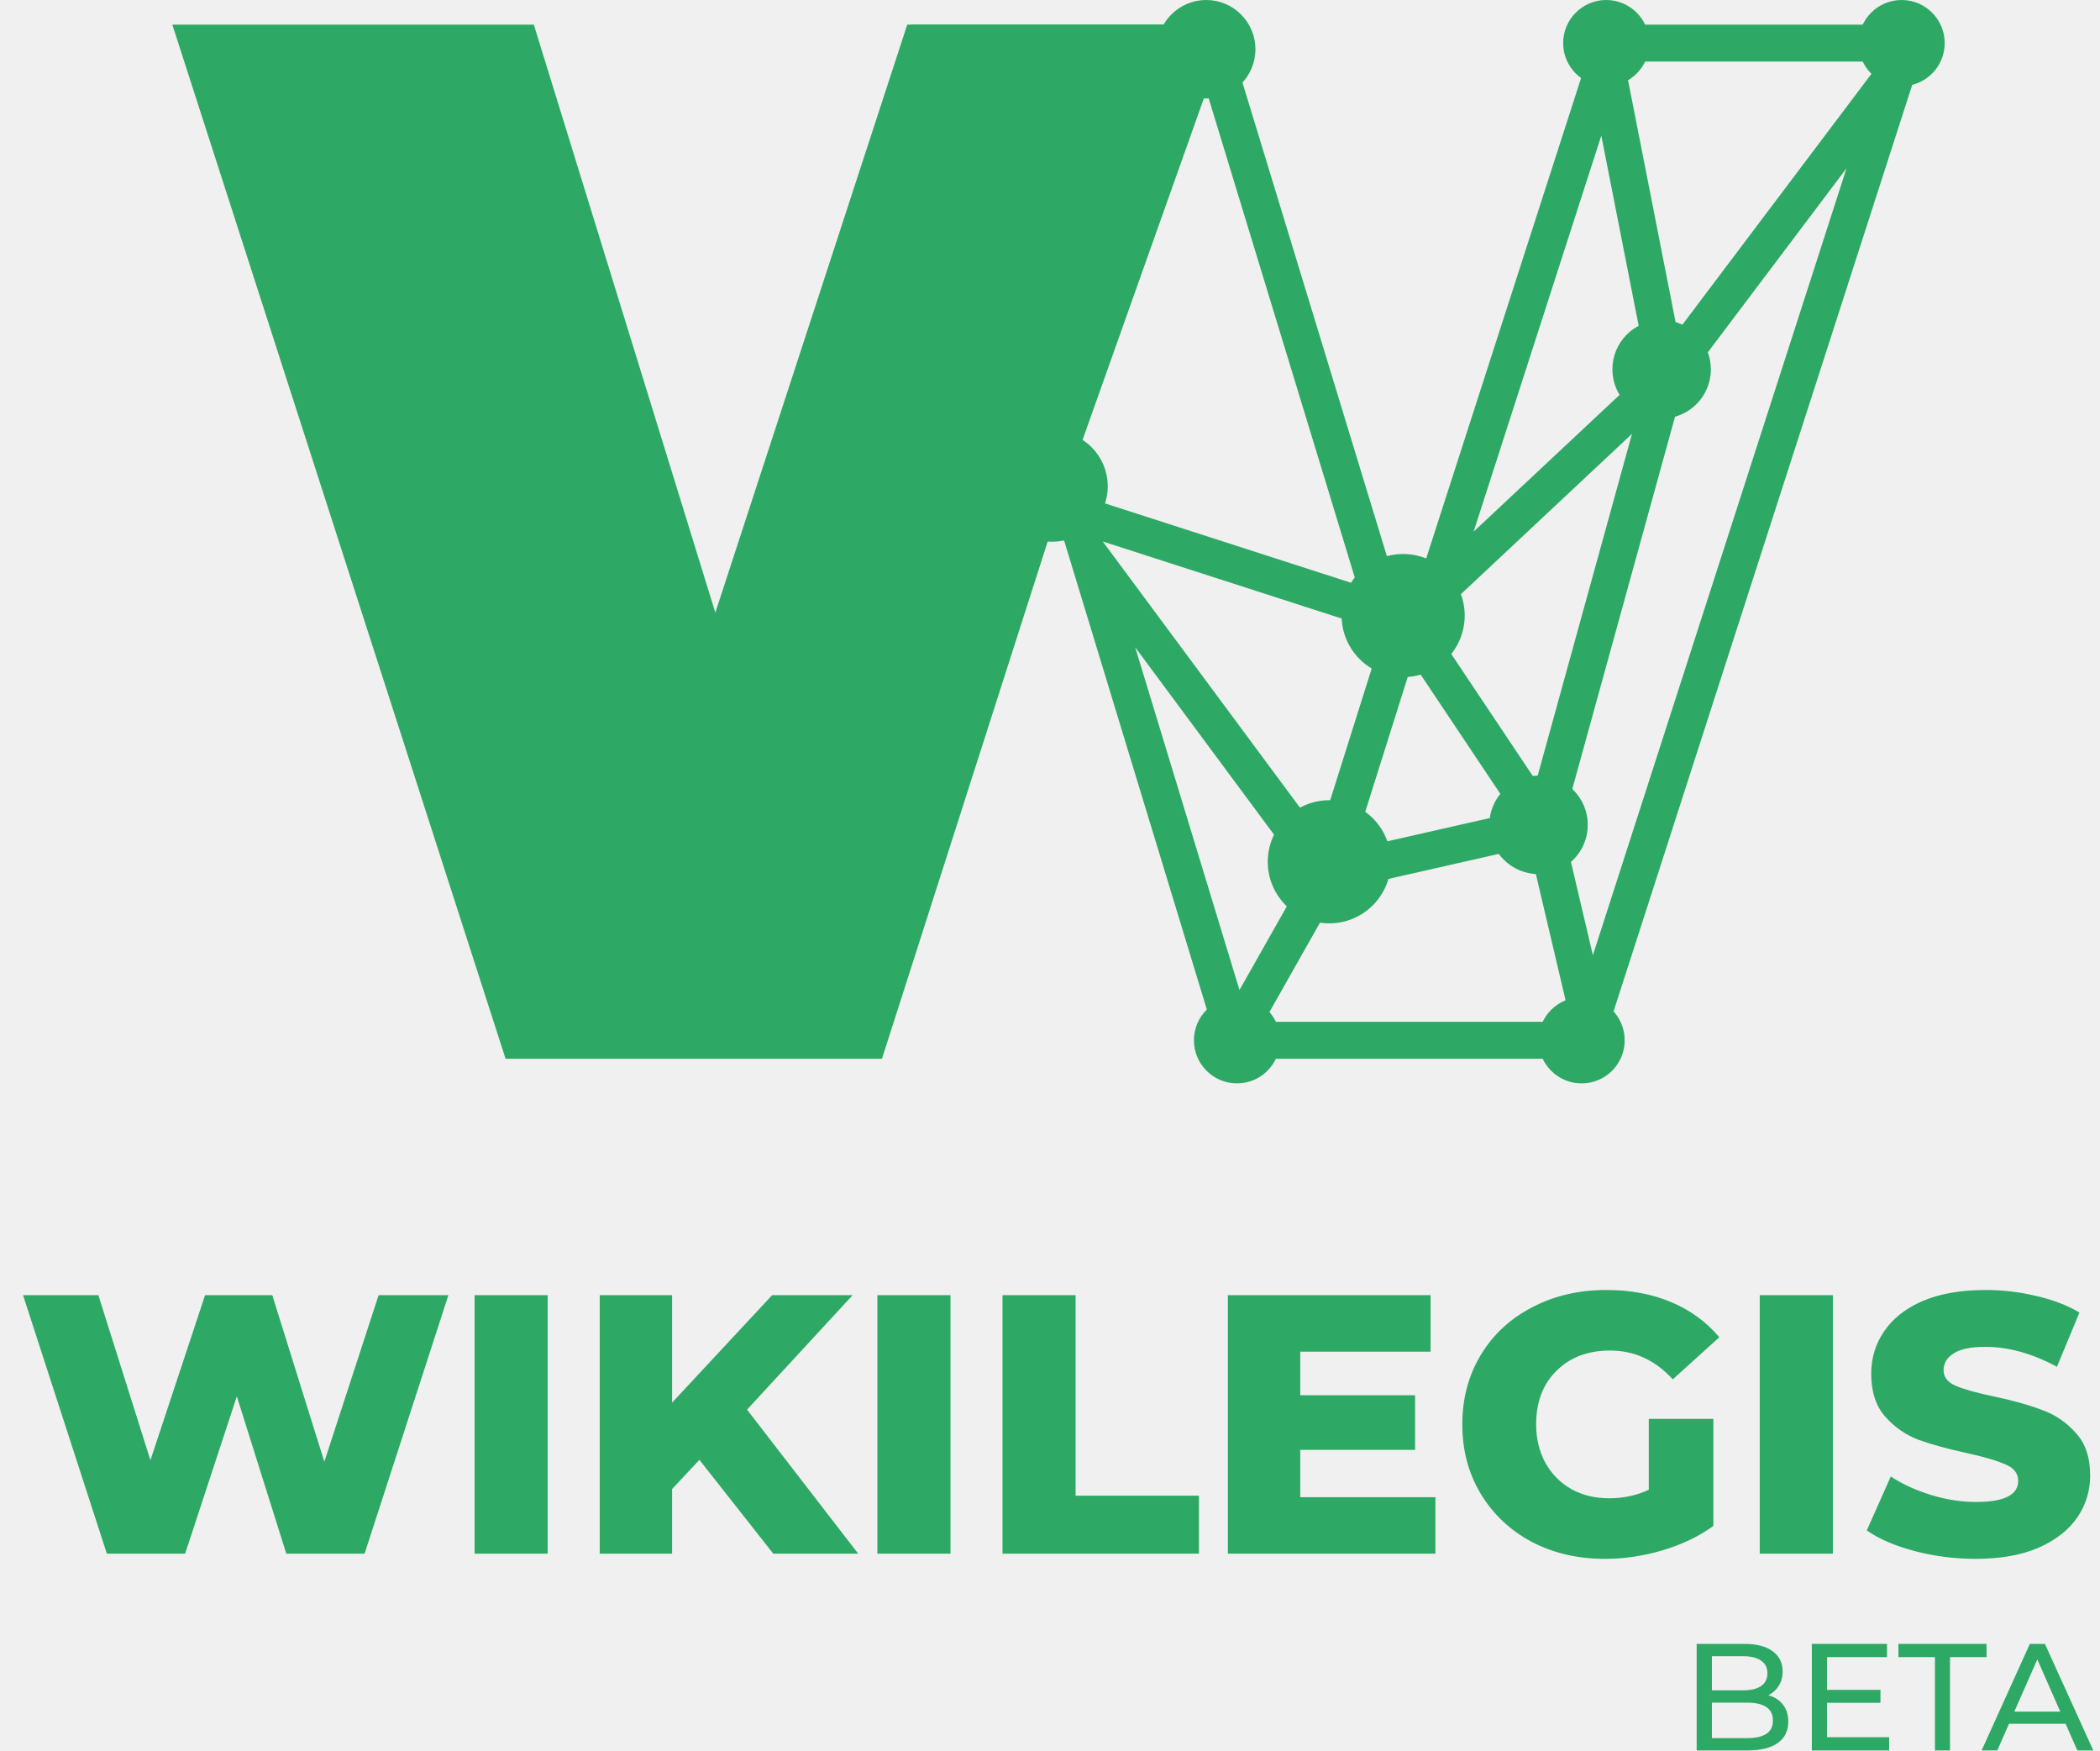
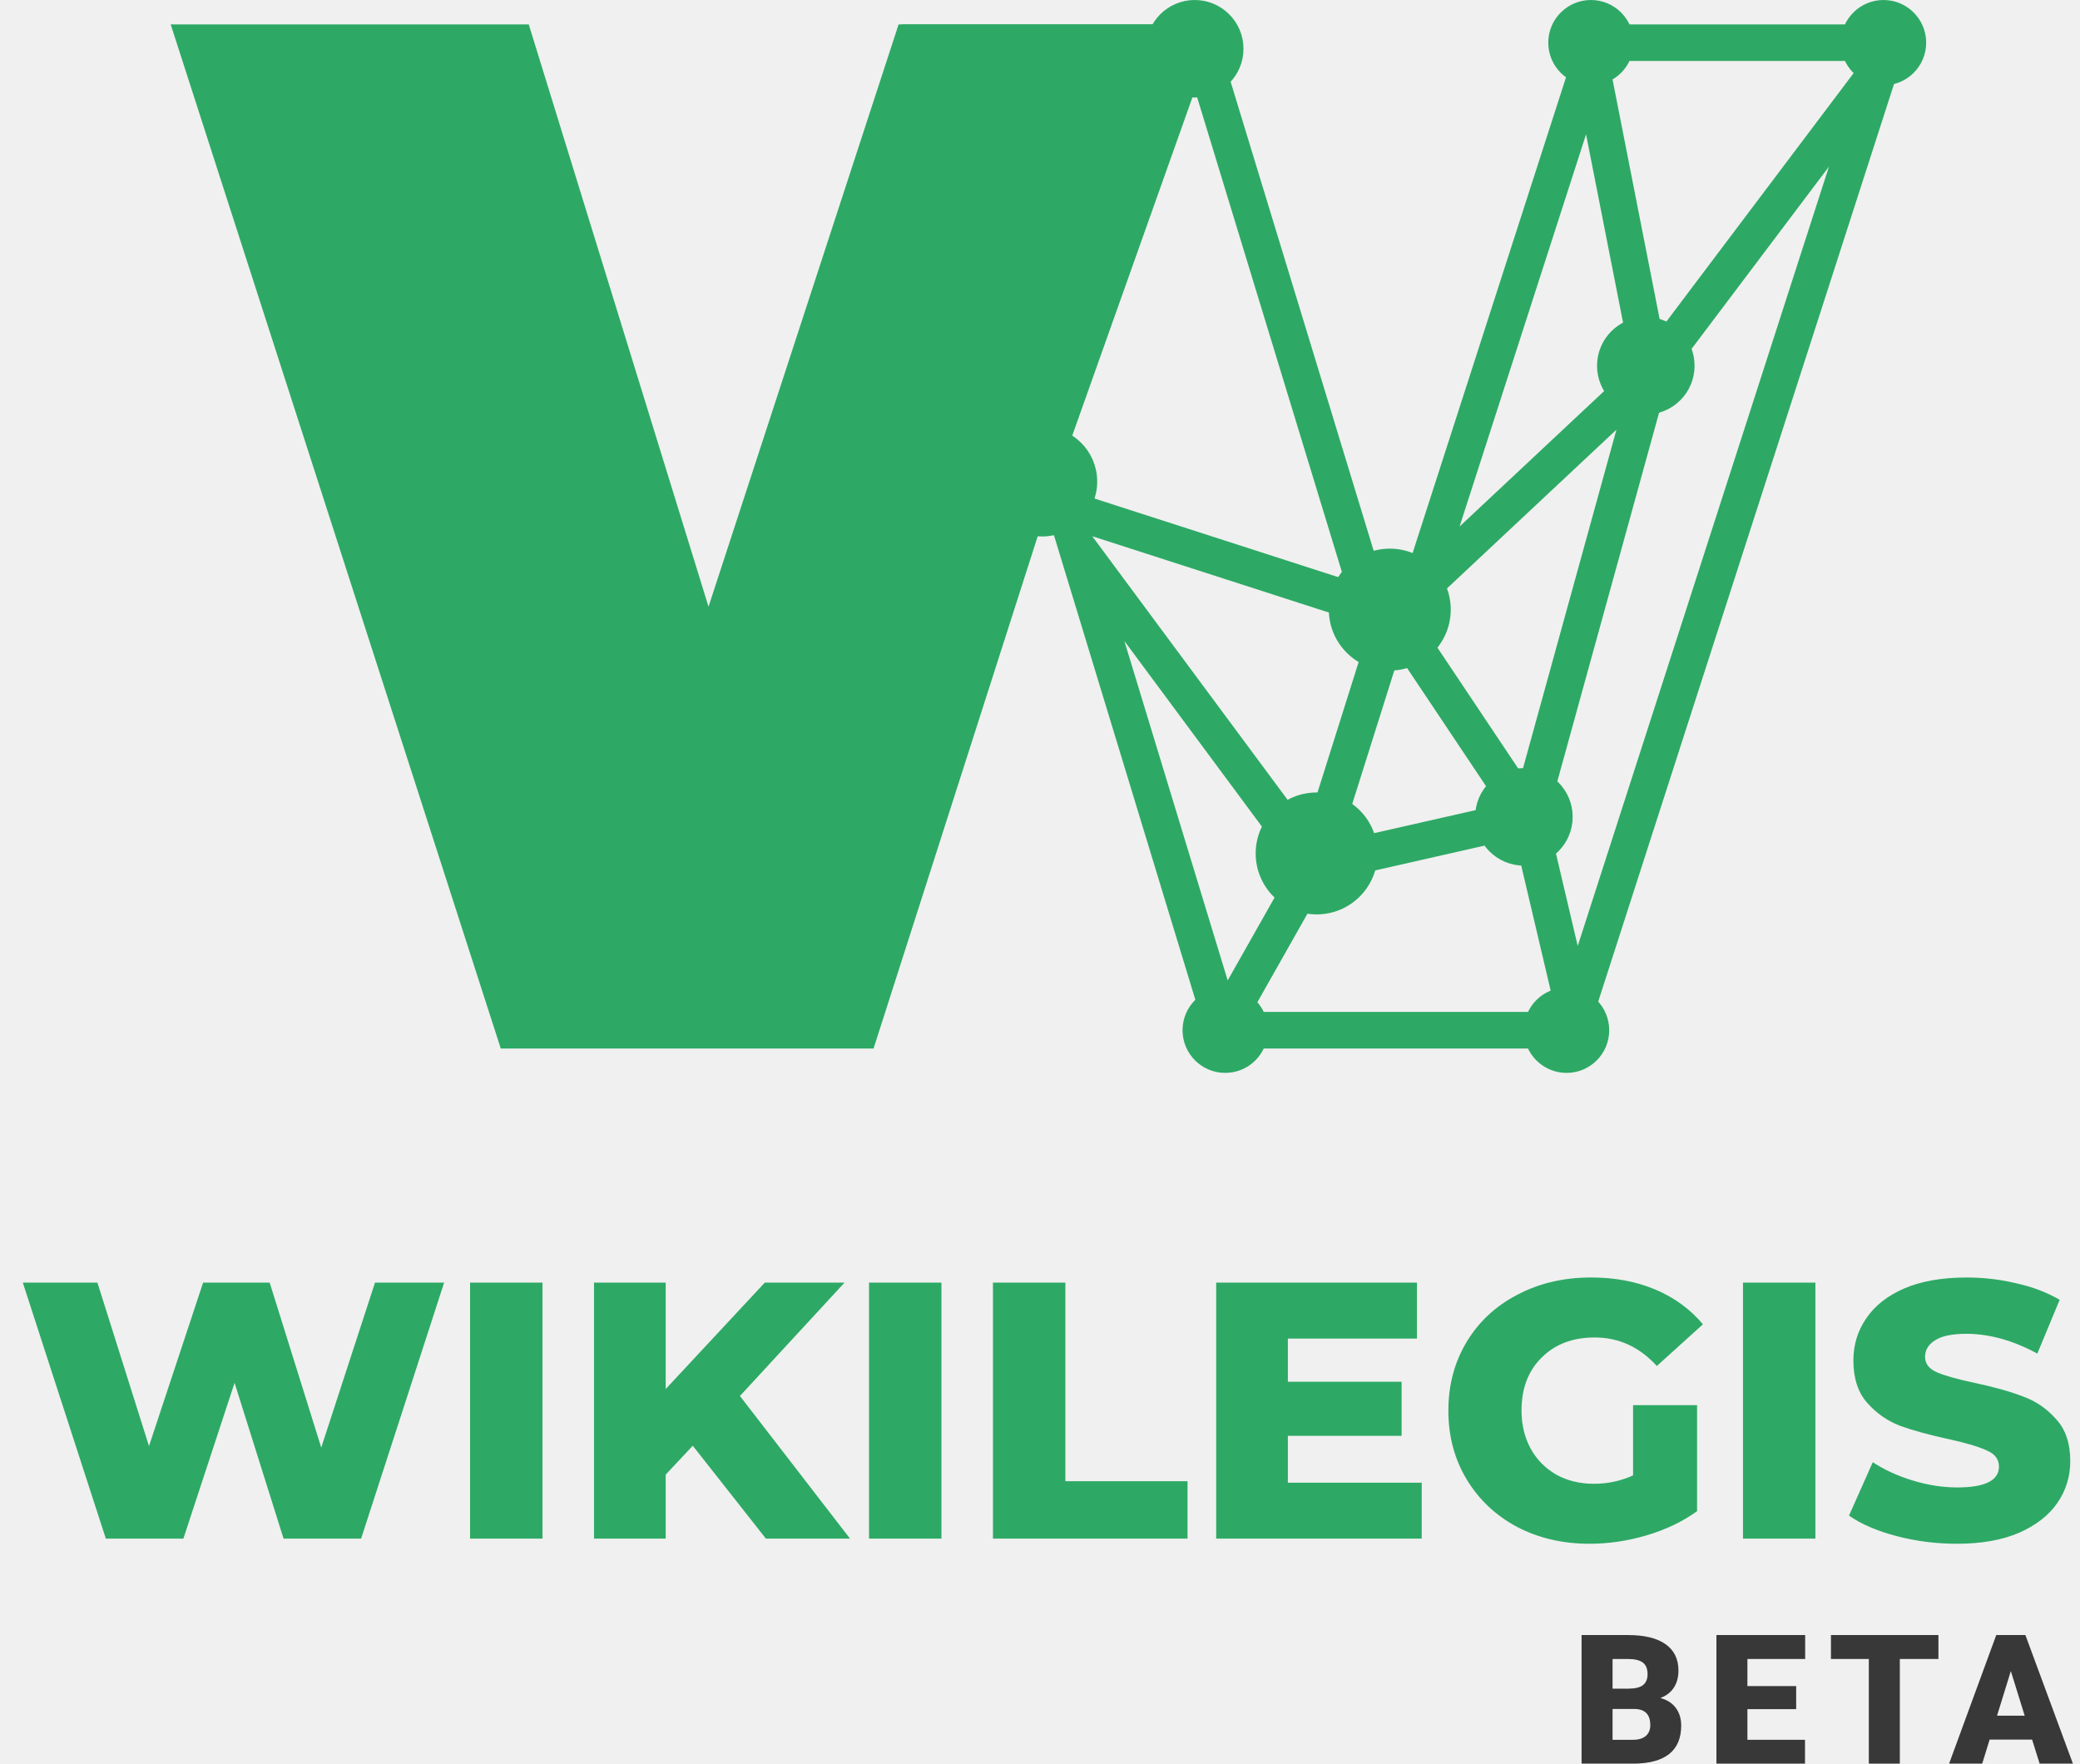
- <svg xmlns="http://www.w3.org/2000/svg" width="138" height="115" viewBox="0 0 138 115" fill="none">
-   <path d="M116.205 111.37C116.612 111.483 116.932 111.69 117.165 111.99C117.398 112.283 117.515 112.657 117.515 113.11C117.515 113.717 117.285 114.183 116.825 114.51C116.372 114.837 115.708 115 114.835 115H111.495V108H114.635C115.435 108 116.052 108.16 116.485 108.48C116.925 108.8 117.145 109.243 117.145 109.81C117.145 110.177 117.058 110.493 116.885 110.76C116.718 111.027 116.492 111.23 116.205 111.37ZM112.495 108.81V111.05H114.545C115.058 111.05 115.452 110.957 115.725 110.77C116.005 110.577 116.145 110.297 116.145 109.93C116.145 109.563 116.005 109.287 115.725 109.1C115.452 108.907 115.058 108.81 114.545 108.81H112.495ZM114.795 114.19C115.362 114.19 115.788 114.097 116.075 113.91C116.362 113.723 116.505 113.43 116.505 113.03C116.505 112.25 115.935 111.86 114.795 111.86H112.495V114.19H114.795Z" fill="#2DA965" />
-   <path d="M124.143 114.13V115H119.063V108H124.003V108.87H120.063V111.02H123.573V111.87H120.063V114.13H124.143Z" fill="#2DA965" />
-   <path d="M127.153 108.87H124.753V108H130.543V108.87H128.143V115H127.153V108.87Z" fill="#2DA965" />
-   <path d="M135.74 113.25H132.02L131.25 115H130.22L133.39 108H134.38L137.56 115H136.51L135.74 113.25ZM135.39 112.45L133.88 109.02L132.37 112.45H135.39Z" fill="#2DA965" />
+ <svg xmlns="http://www.w3.org/2000/svg" width="138" height="117" viewBox="0 0 138 117" fill="none">
+   <path d="M104.932 117V108.469H107.996C109.094 108.469 109.928 108.67 110.498 109.072C111.072 109.475 111.359 110.059 111.359 110.824C111.359 111.266 111.258 111.643 111.055 111.955C110.852 112.268 110.553 112.498 110.158 112.646C110.604 112.764 110.945 112.982 111.184 113.303C111.422 113.623 111.541 114.014 111.541 114.475C111.541 115.311 111.275 115.939 110.744 116.361C110.217 116.779 109.434 116.992 108.395 117H104.932ZM106.988 113.373V115.418H108.336C108.707 115.418 108.992 115.334 109.191 115.166C109.391 114.994 109.49 114.754 109.49 114.445C109.49 113.734 109.137 113.377 108.43 113.373H106.988ZM106.988 112.025H108.061C108.51 112.021 108.83 111.939 109.021 111.779C109.213 111.619 109.309 111.383 109.309 111.07C109.309 110.711 109.205 110.453 108.998 110.297C108.791 110.137 108.457 110.057 107.996 110.057H106.988V112.025Z" fill="#383838" />
+   <path d="M119.169 113.385H115.934V115.418H119.755V117H113.878V108.469H119.766V110.057H115.934V111.855H119.169V113.385Z" fill="#383838" />
+   <path d="M128.607 110.057H126.046V117H123.99V110.057H121.476V108.469H128.607V110.057Z" fill="#383838" />
+   <path d="M134.823 115.406H132.004L131.512 117H129.315L132.444 108.469H134.377L137.53 117H135.321L134.823 115.406ZM132.496 113.818H134.33L133.411 110.859L132.496 113.818Z" fill="#383838" />
  <path d="M29.466 85.088L23.958 102.073H18.814L15.563 91.737L12.166 102.073H7.022L1.513 85.088H6.463L9.885 95.934L13.476 85.088H17.892L21.313 96.032L24.88 85.088H29.466ZM31.188 85.088H35.992V102.073H31.188V85.088ZM45.962 95.91L44.166 97.827V102.073H39.41V85.088H44.166V92.149L50.742 85.088H56.032L49.092 92.61L56.396 102.073H50.815L45.962 95.91ZM57.656 85.088H62.461V102.073H57.656V85.088ZM65.879 85.088H70.683V98.264H78.788V102.073H65.879V85.088ZM94.326 98.361V102.073H80.689V85.088H94.01V88.801H85.445V91.664H92.991V95.255H85.445V98.361H94.326ZM108.348 93.217H112.594V100.254C111.624 100.949 110.508 101.483 109.246 101.855C107.984 102.227 106.722 102.413 105.461 102.413C103.681 102.413 102.08 102.041 100.656 101.297C99.233 100.537 98.117 99.485 97.308 98.143C96.499 96.8 96.094 95.279 96.094 93.581C96.094 91.882 96.499 90.362 97.308 89.019C98.117 87.676 99.241 86.633 100.68 85.889C102.12 85.129 103.746 84.749 105.558 84.749C107.143 84.749 108.566 85.015 109.828 85.549C111.09 86.083 112.141 86.851 112.983 87.854L109.925 90.621C108.777 89.359 107.402 88.728 105.8 88.728C104.344 88.728 103.172 89.173 102.282 90.062C101.392 90.936 100.947 92.109 100.947 93.581C100.947 94.519 101.15 95.36 101.554 96.104C101.958 96.832 102.525 97.407 103.252 97.827C103.98 98.232 104.814 98.434 105.752 98.434C106.674 98.434 107.539 98.248 108.348 97.876V93.217ZM115.64 85.088H120.445V102.073H115.64V85.088ZM129.832 102.413C128.457 102.413 127.122 102.243 125.828 101.904C124.534 101.564 123.483 101.111 122.674 100.545L124.251 97.002C125.011 97.504 125.893 97.908 126.896 98.215C127.899 98.523 128.886 98.676 129.856 98.676C131.7 98.676 132.622 98.215 132.622 97.293C132.622 96.808 132.356 96.452 131.822 96.226C131.304 95.983 130.463 95.732 129.298 95.474C128.02 95.198 126.953 94.907 126.095 94.6C125.238 94.276 124.502 93.767 123.887 93.071C123.272 92.376 122.965 91.438 122.965 90.257C122.965 89.221 123.248 88.291 123.814 87.466C124.381 86.625 125.222 85.962 126.338 85.476C127.47 84.991 128.853 84.749 130.487 84.749C131.603 84.749 132.703 84.878 133.787 85.137C134.871 85.379 135.825 85.743 136.65 86.229L135.17 89.796C133.553 88.922 131.983 88.485 130.463 88.485C129.508 88.485 128.813 88.631 128.376 88.922C127.939 89.197 127.721 89.561 127.721 90.014C127.721 90.467 127.98 90.807 128.497 91.033C129.015 91.26 129.848 91.494 130.997 91.737C132.291 92.012 133.358 92.311 134.2 92.635C135.057 92.942 135.793 93.443 136.408 94.139C137.039 94.818 137.354 95.749 137.354 96.929C137.354 97.948 137.071 98.871 136.505 99.695C135.939 100.521 135.089 101.184 133.957 101.685C132.825 102.171 131.45 102.413 129.832 102.413Z" fill="#2DA965" />
  <mask id="path-3-inside-1" fill="white">
    <path d="M126.936 1.618L105.031 69.559H80.291L69.241 33.259L59.853 2.426V1.618H80.487L92.417 40.732L105.031 1.618H126.936Z" />
  </mask>
  <path d="M69.241 33.259L69.614 32.104C69.112 31.942 68.563 32.123 68.255 32.551C67.948 32.98 67.953 33.558 68.266 33.981L69.241 33.259ZM81.347 70.156L88.209 58.024L86.097 56.829L79.235 68.962L81.347 70.156ZM110.531 25.399L127.905 2.348L125.967 0.887L108.593 23.939L110.531 25.399ZM103.841 1.852L108.372 24.903L110.753 24.435L106.222 1.384L103.841 1.852ZM92.789 39.578L69.614 32.104L68.869 34.413L92.044 41.887L92.789 39.578ZM88.127 56.704L70.216 32.536L68.266 33.981L86.178 58.149L88.127 56.704ZM108.733 23.784L91.587 39.847L93.246 41.618L110.392 25.555L108.733 23.784ZM88.31 57.791L93.574 41.097L91.26 40.367L85.996 57.062L88.31 57.791ZM87.421 58.61L101.682 55.374L101.145 53.008L86.884 56.243L87.421 58.61ZM102.583 54.514L110.732 24.992L108.393 24.346L100.244 53.868L102.583 54.514ZM106.212 69.281L102.594 53.913L100.232 54.469L103.851 69.837L106.212 69.281ZM102.422 53.517L93.425 40.058L91.408 41.407L100.405 54.865L102.422 53.517ZM126.936 1.618L129.245 2.362C129.483 1.624 129.354 0.816 128.897 0.189C128.441 -0.438 127.712 -0.809 126.936 -0.809V1.618ZM105.031 69.559V71.985C106.085 71.985 107.018 71.306 107.341 70.303L105.031 69.559ZM80.291 69.559L77.97 70.266C78.281 71.287 79.223 71.985 80.291 71.985V69.559ZM69.241 33.259L71.562 32.552L71.562 32.552L69.241 33.259ZM80.487 1.618L82.808 0.91C82.496 -0.111 81.554 -0.809 80.487 -0.809V1.618ZM92.417 40.732L90.096 41.44C90.405 42.455 91.337 43.15 92.397 43.159C93.458 43.167 94.401 42.486 94.726 41.477L92.417 40.732ZM105.031 1.618V-0.809C103.978 -0.809 103.045 -0.129 102.722 0.873L105.031 1.618ZM59.853 2.426H57.427C57.427 2.666 57.462 2.904 57.532 3.133L59.853 2.426ZM59.853 1.618V-0.809C58.513 -0.809 57.427 0.278 57.427 1.618L59.853 1.618ZM124.626 0.873L102.722 68.814L107.341 70.303L129.245 2.362L124.626 0.873ZM105.031 67.132H80.291V71.985H105.031V67.132ZM82.612 68.852L71.562 32.552L66.92 33.965L77.97 70.266L82.612 68.852ZM78.166 2.326L90.096 41.44L94.738 40.025L82.808 0.91L78.166 2.326ZM94.726 41.477L107.341 2.362L102.722 0.873L90.108 39.988L94.726 41.477ZM105.031 4.044H126.936V-0.809H105.031V4.044ZM62.28 2.426V1.618H57.427V2.426H62.28ZM59.853 4.044H80.487V-0.809H59.853V4.044ZM71.562 32.552L62.175 1.72L57.532 3.133L66.92 33.966L71.562 32.552Z" fill="#2DA965" mask="url(#path-3-inside-1)" />
  <path d="M68.447 32.853L68.441 32.87L68.435 32.889L57.072 68.346H34.107L12.99 2.831H34.185L45.848 40.605L46.975 44.255L48.161 40.624L60.499 2.831H79.114L68.447 32.853Z" fill="#2DA965" stroke="#2DA965" stroke-width="2.426" />
  <circle cx="92.207" cy="40.441" r="3.64" transform="rotate(-180 92.2071 40.4412)" fill="#2DA965" stroke="#2DA965" stroke-width="0.809" />
  <circle cx="109.193" cy="24.265" r="2.831" transform="rotate(-180 109.193 24.2649)" fill="#2DA965" stroke="#2DA965" stroke-width="0.809" />
  <circle cx="87.355" cy="56.618" r="3.64" transform="rotate(-180 87.3546 56.6177)" fill="#2DA965" stroke="#2DA965" stroke-width="0.809" />
  <circle cx="101.105" cy="54.191" r="2.831" transform="rotate(-180 101.105 54.1912)" fill="#2DA965" stroke="#2DA965" stroke-width="0.809" />
  <circle cx="81.287" cy="68.346" r="2.426" transform="rotate(-180 81.2875 68.3456)" fill="#2DA965" stroke="#2DA965" stroke-width="0.809" />
  <path d="M103.935 65.919C102.595 65.919 101.509 67.005 101.509 68.346C101.509 69.686 102.595 70.772 103.935 70.772C105.275 70.772 106.361 69.686 106.361 68.346C106.361 67.005 105.275 65.919 103.935 65.919Z" fill="#2DA965" stroke="#2DA965" stroke-width="0.809" />
  <circle cx="124.964" cy="2.831" r="2.426" transform="rotate(-180 124.964 2.83097)" fill="#2DA965" stroke="#2DA965" stroke-width="0.809" />
  <circle cx="105.552" cy="2.831" r="2.426" transform="rotate(-180 105.552 2.83097)" fill="#2DA965" stroke="#2DA965" stroke-width="0.809" />
  <circle cx="79.265" cy="3.235" r="2.831" transform="rotate(-180 79.2649 3.23539)" fill="#2DA965" stroke="#2DA965" stroke-width="0.809" />
  <path d="M69.155 28.713C67.369 28.713 65.92 30.162 65.92 31.949C65.92 33.736 67.369 35.184 69.155 35.184C70.942 35.184 72.391 33.736 72.391 31.949C72.391 30.162 70.942 28.713 69.155 28.713Z" fill="#2DA965" stroke="#2DA965" stroke-width="0.809" />
</svg>
